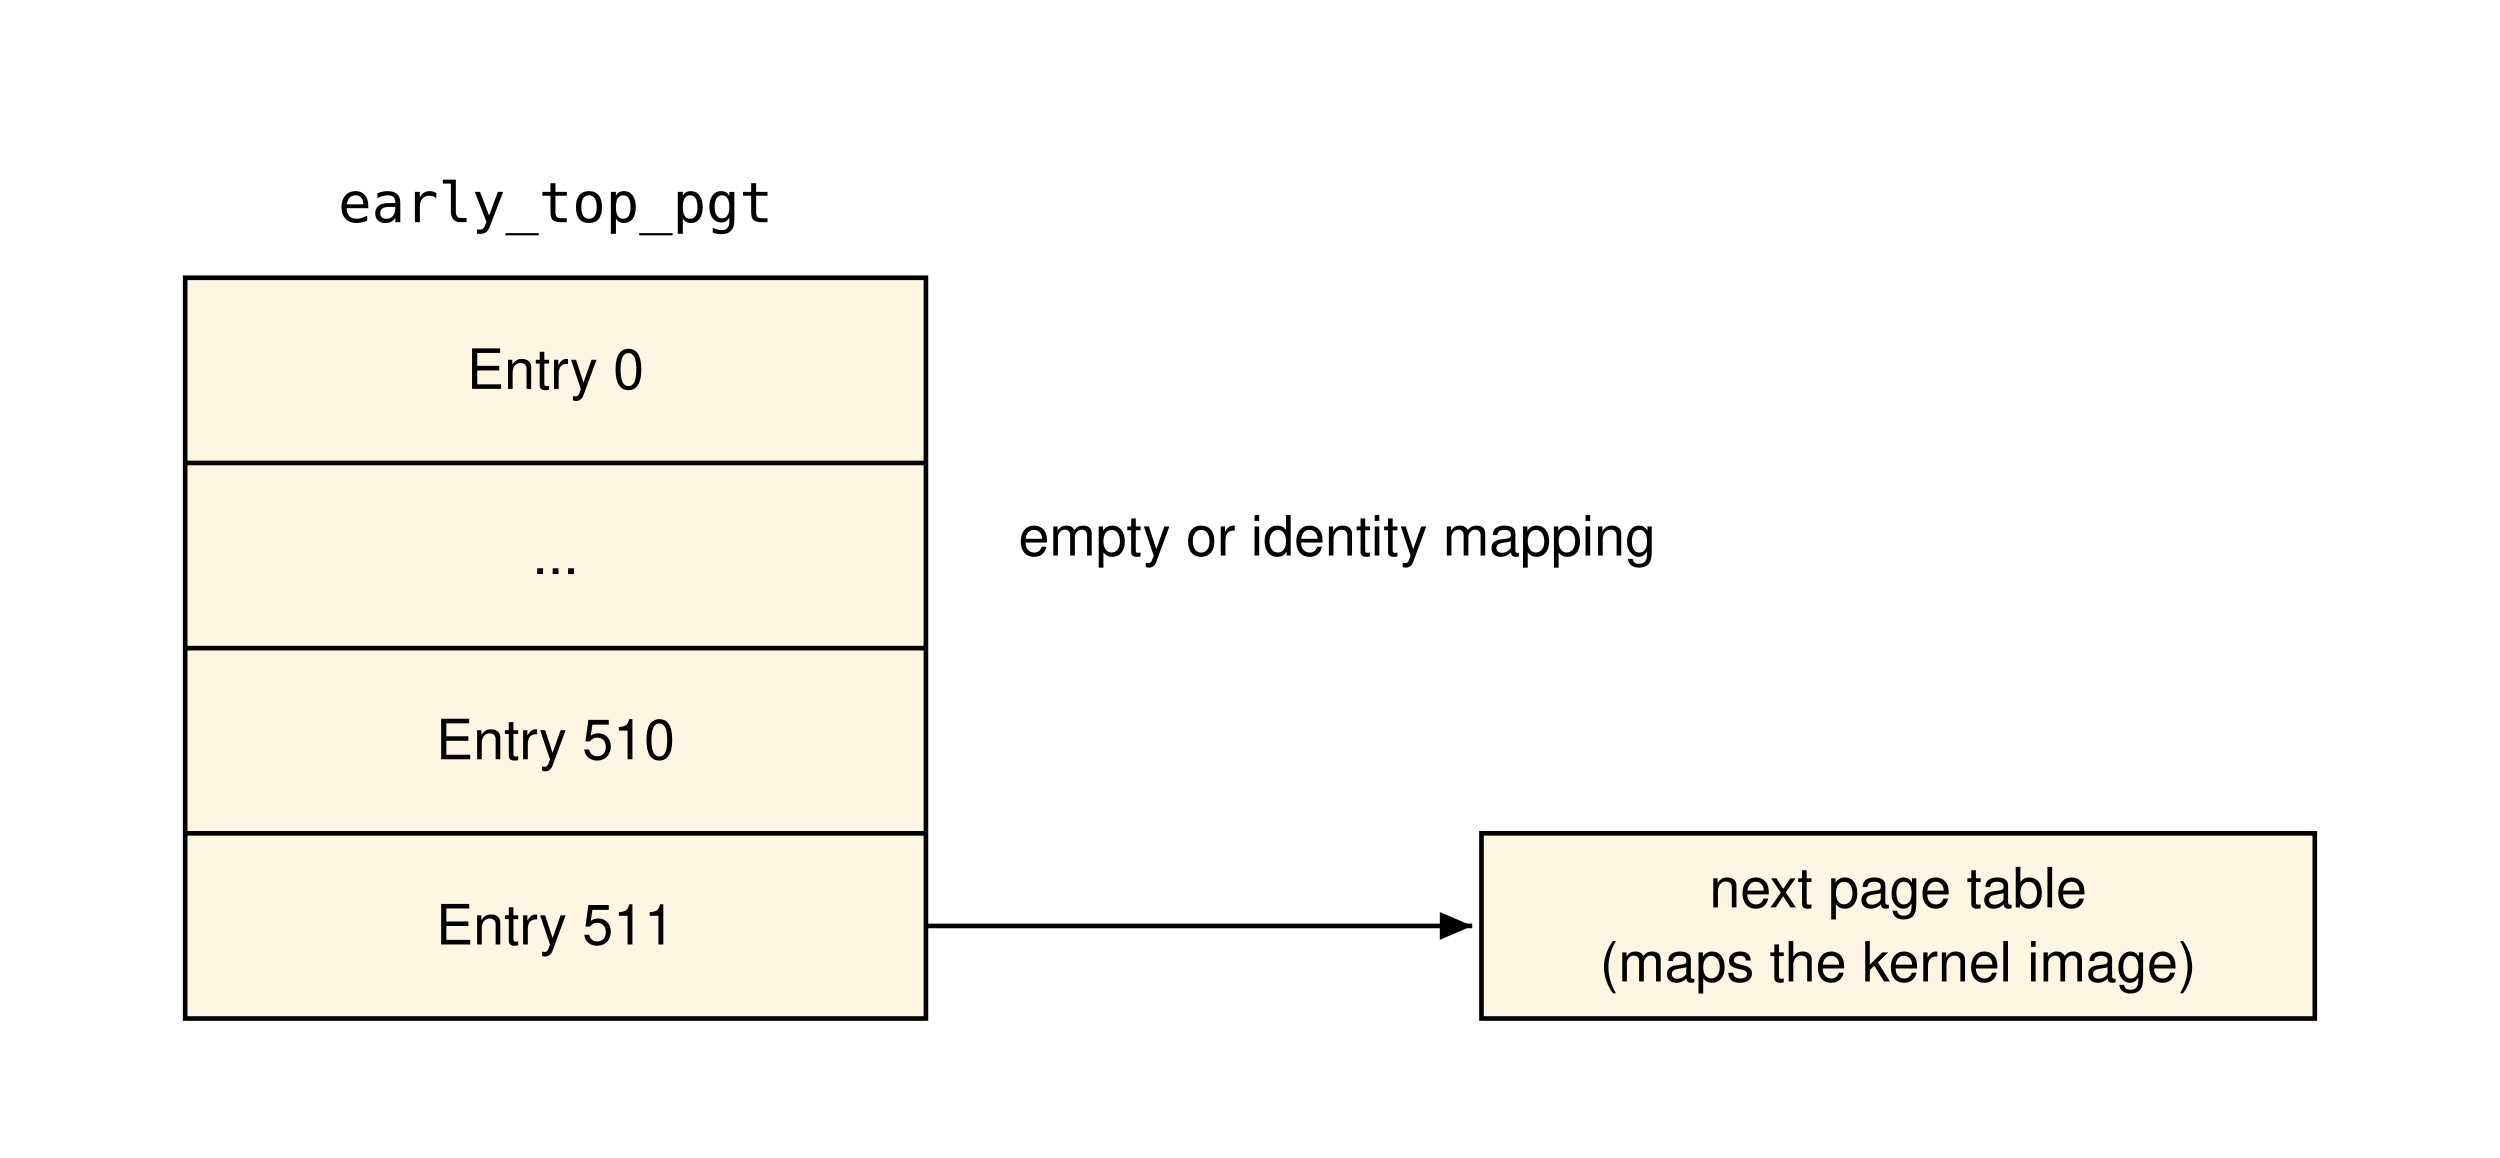
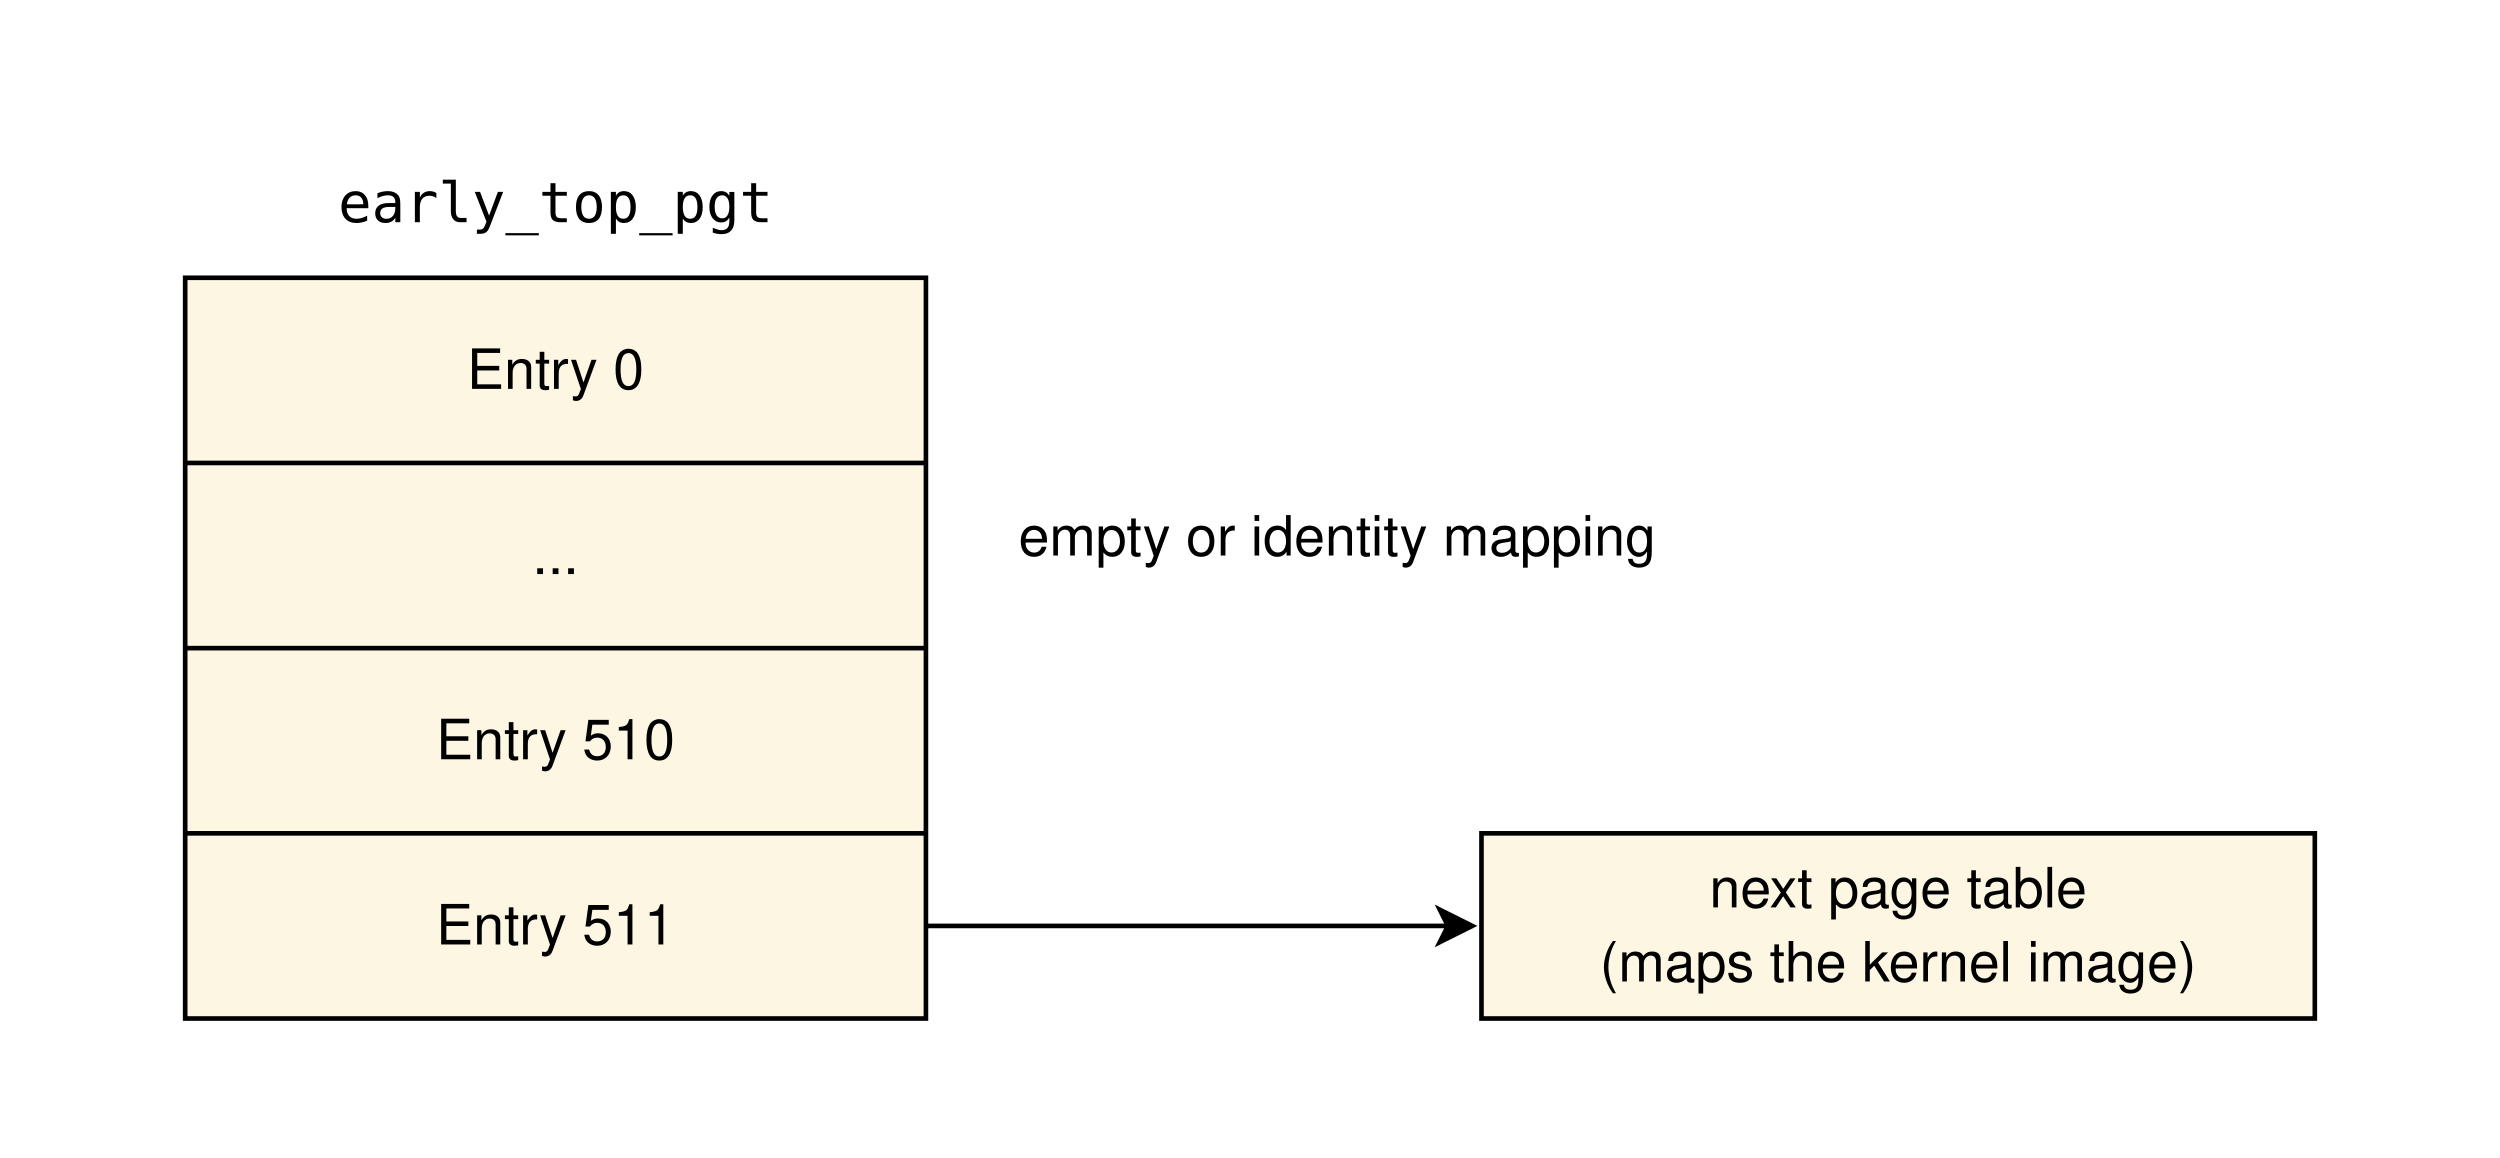
<svg xmlns="http://www.w3.org/2000/svg" version="1.1" width="540px" height="250px" viewBox="0 0 540 250" style="background: transparent; background-color: transparent; color-scheme: light dark;" font-family="Helvetica">
  <style>
    .box  { fill: #fdf6e3; stroke: #000000; stroke-width: 1;
            fill: light-dark(#fdf6e3, #201a0a); stroke: light-dark(#000000, #ffffff); }
    .div  { stroke: #000000; stroke-width: 1;
            stroke: light-dark(#000000, #ffffff); }
    .cell { fill: #000000; font-size: 12px; text-anchor: middle;
            fill: light-dark(#000000, #ffffff); }
    .lbl  { fill: #000000; font-size: 12px; text-anchor: start;
            fill: light-dark(#000000, #ffffff); }
    .ttl  { fill: #000000; font-size: 12px; text-anchor: middle;
            fill: light-dark(#000000, #ffffff); }
-     .ah   { fill: #000000; fill: light-dark(#000000, #ffffff); }
+     .ah   { fill: #000000; stroke: #000000; stroke-width: 1;
+             fill: light-dark(#000000, #ffffff); stroke: light-dark(#000000, #ffffff); }
    .mono { font-family: monospace; }
  </style>
  <defs>
-     <marker id="arrow" markerWidth="9" markerHeight="9" refX="7" refY="3" orient="auto">
-       <path d="M0,0 L7,3 L0,6 z" class="ah" />
+     <marker id="arrow" markerWidth="10" markerHeight="10" refX="7" refY="3.5" orient="auto" markerUnits="userSpaceOnUse" overflow="visible">
+       <path d="M7,3.5 L0,0 L1.75,3.5 L0,7 z" class="ah" />
    </marker>
  </defs>
  <text class="ttl mono" x="120" y="48">early_top_pgt</text>
  <rect class="box" x="40" y="60" width="160" height="160" />
  <line class="div" x1="40" y1="100" x2="200" y2="100" />
  <line class="div" x1="40" y1="140" x2="200" y2="140" />
  <line class="div" x1="40" y1="180" x2="200" y2="180" />
  <text class="cell" x="120" y="84">Entry 0</text>
  <text class="cell" x="120" y="124">...</text>
  <text class="cell" x="120" y="164">Entry 510</text>
  <text class="cell" x="120" y="204">Entry 511</text>
  <text class="lbl" x="220" y="120">empty or identity mapping</text>
  <line class="div" x1="200" y1="200" x2="318" y2="200" marker-end="url(#arrow)" />
  <rect class="box" x="320" y="180" width="180" height="40" />
  <text class="cell" x="410" y="196">next page table</text>
  <text class="cell" x="410" y="212">(maps the kernel image)</text>
</svg>
